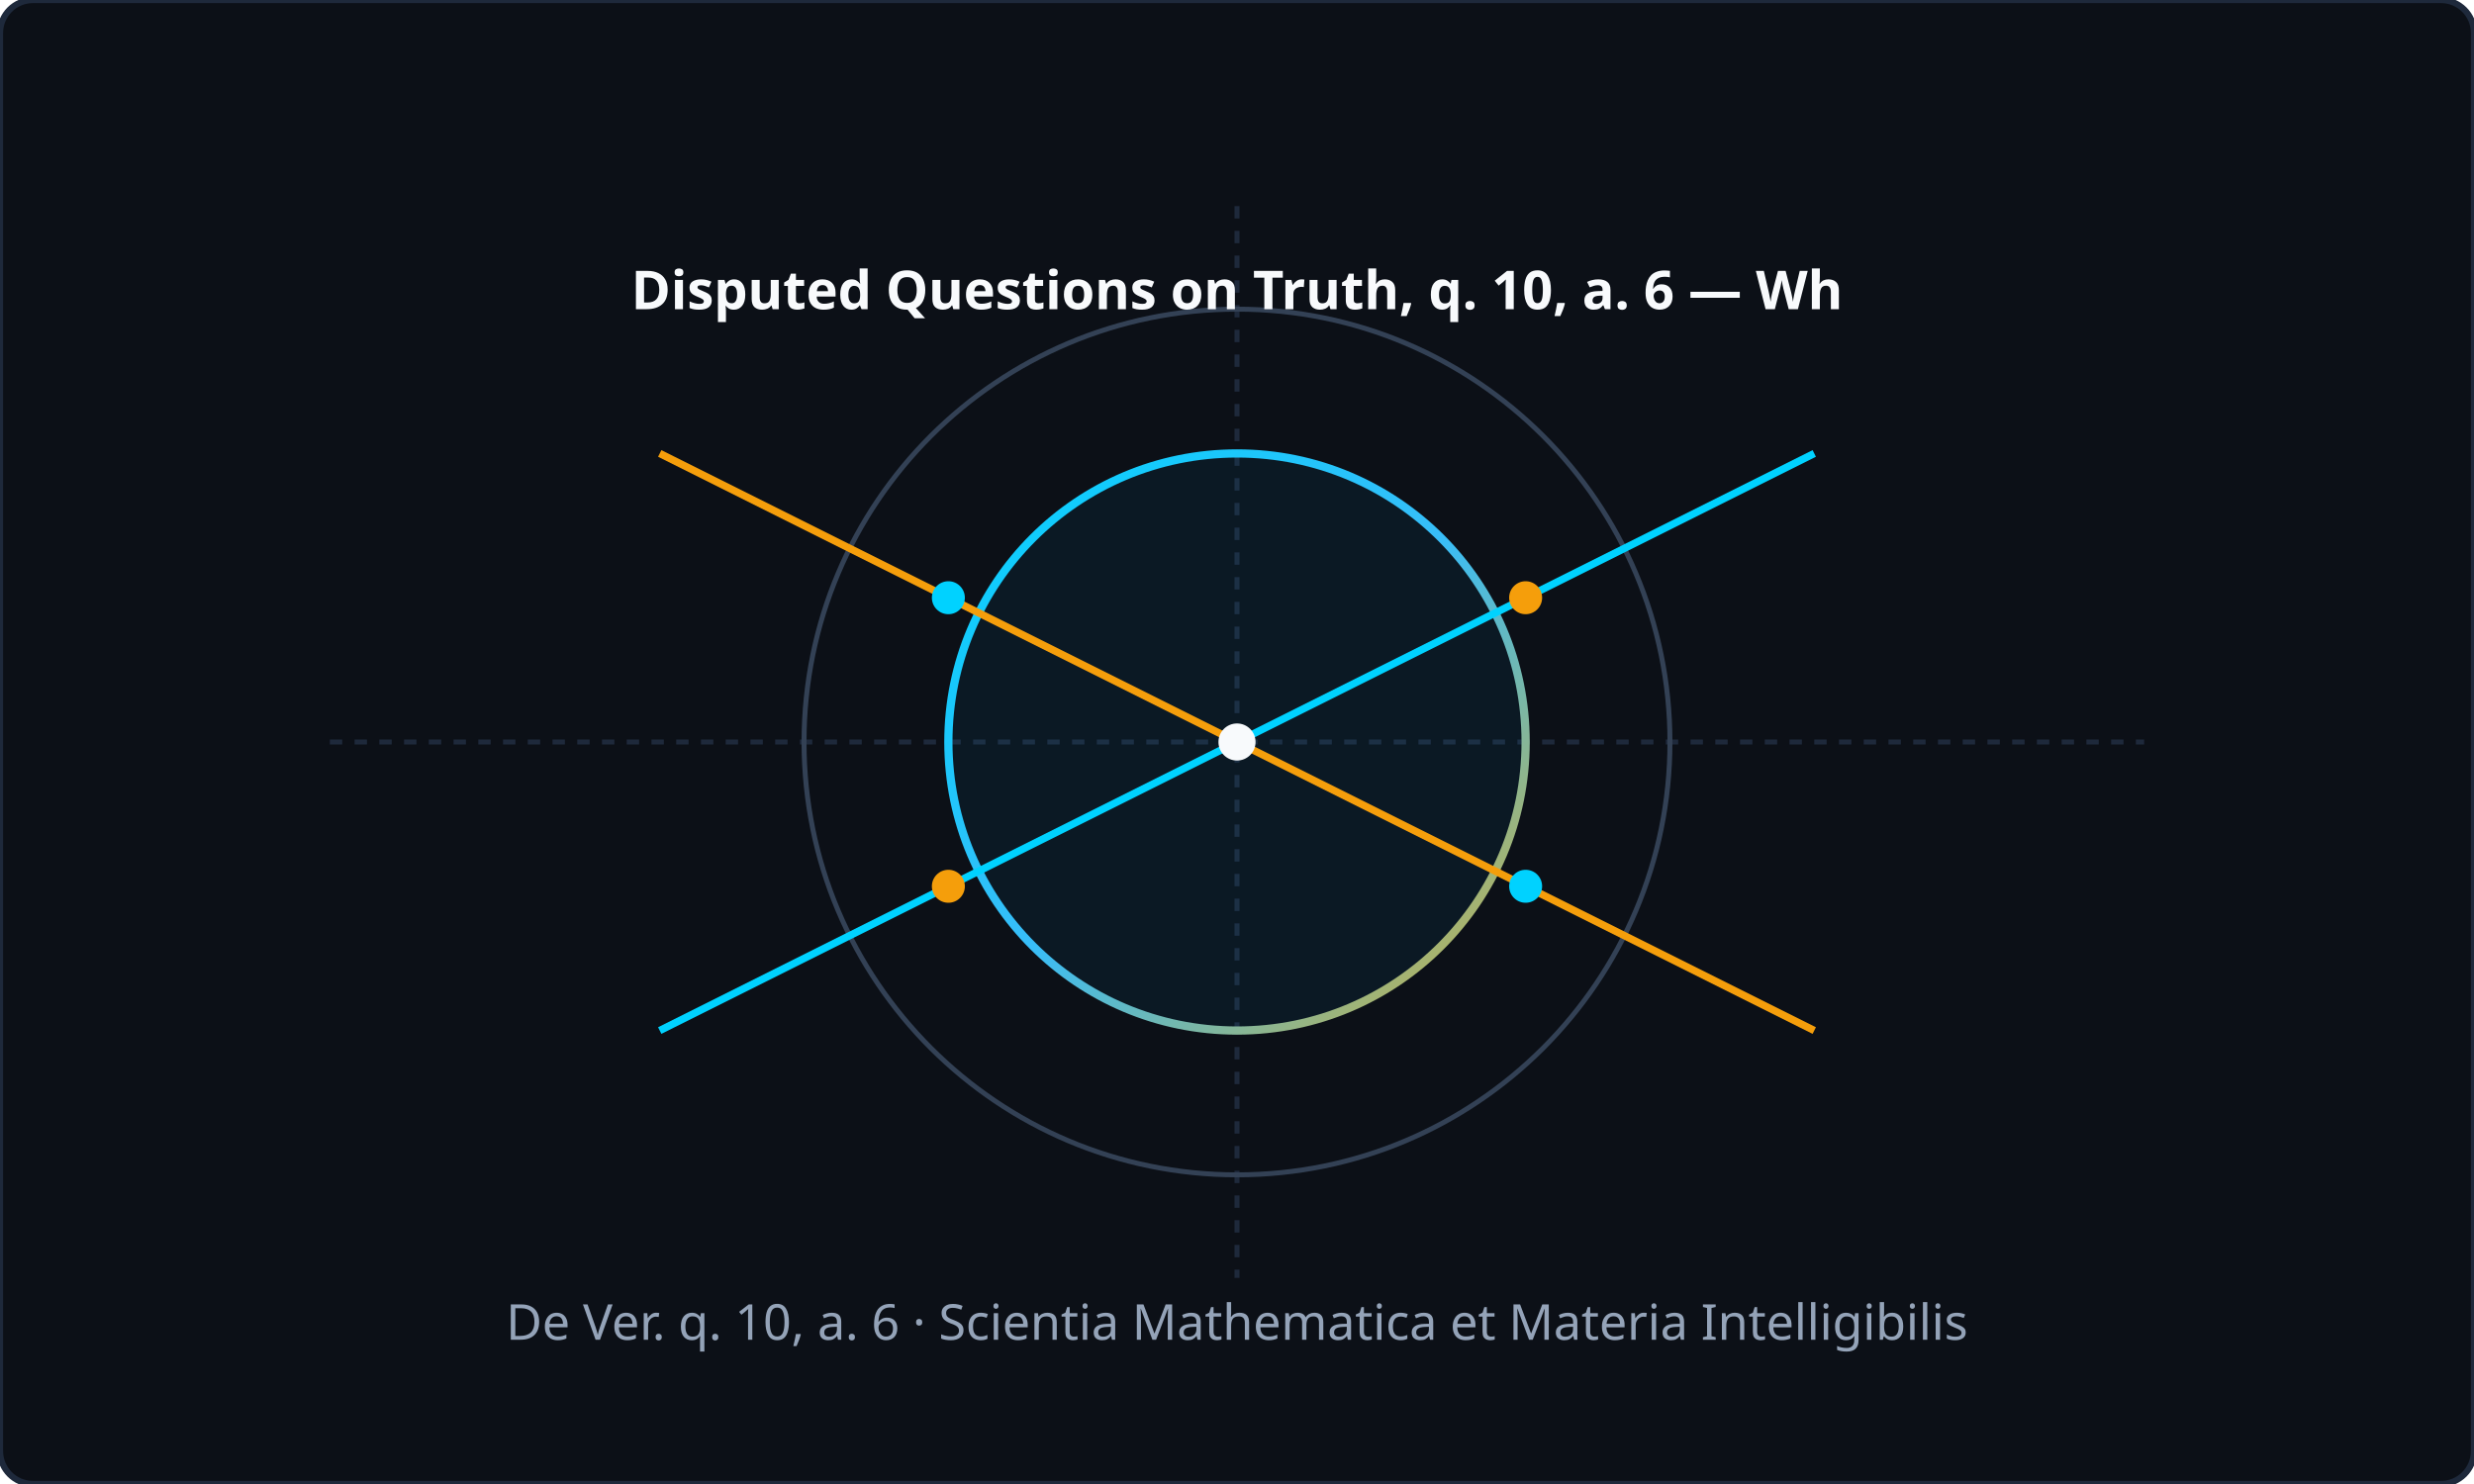
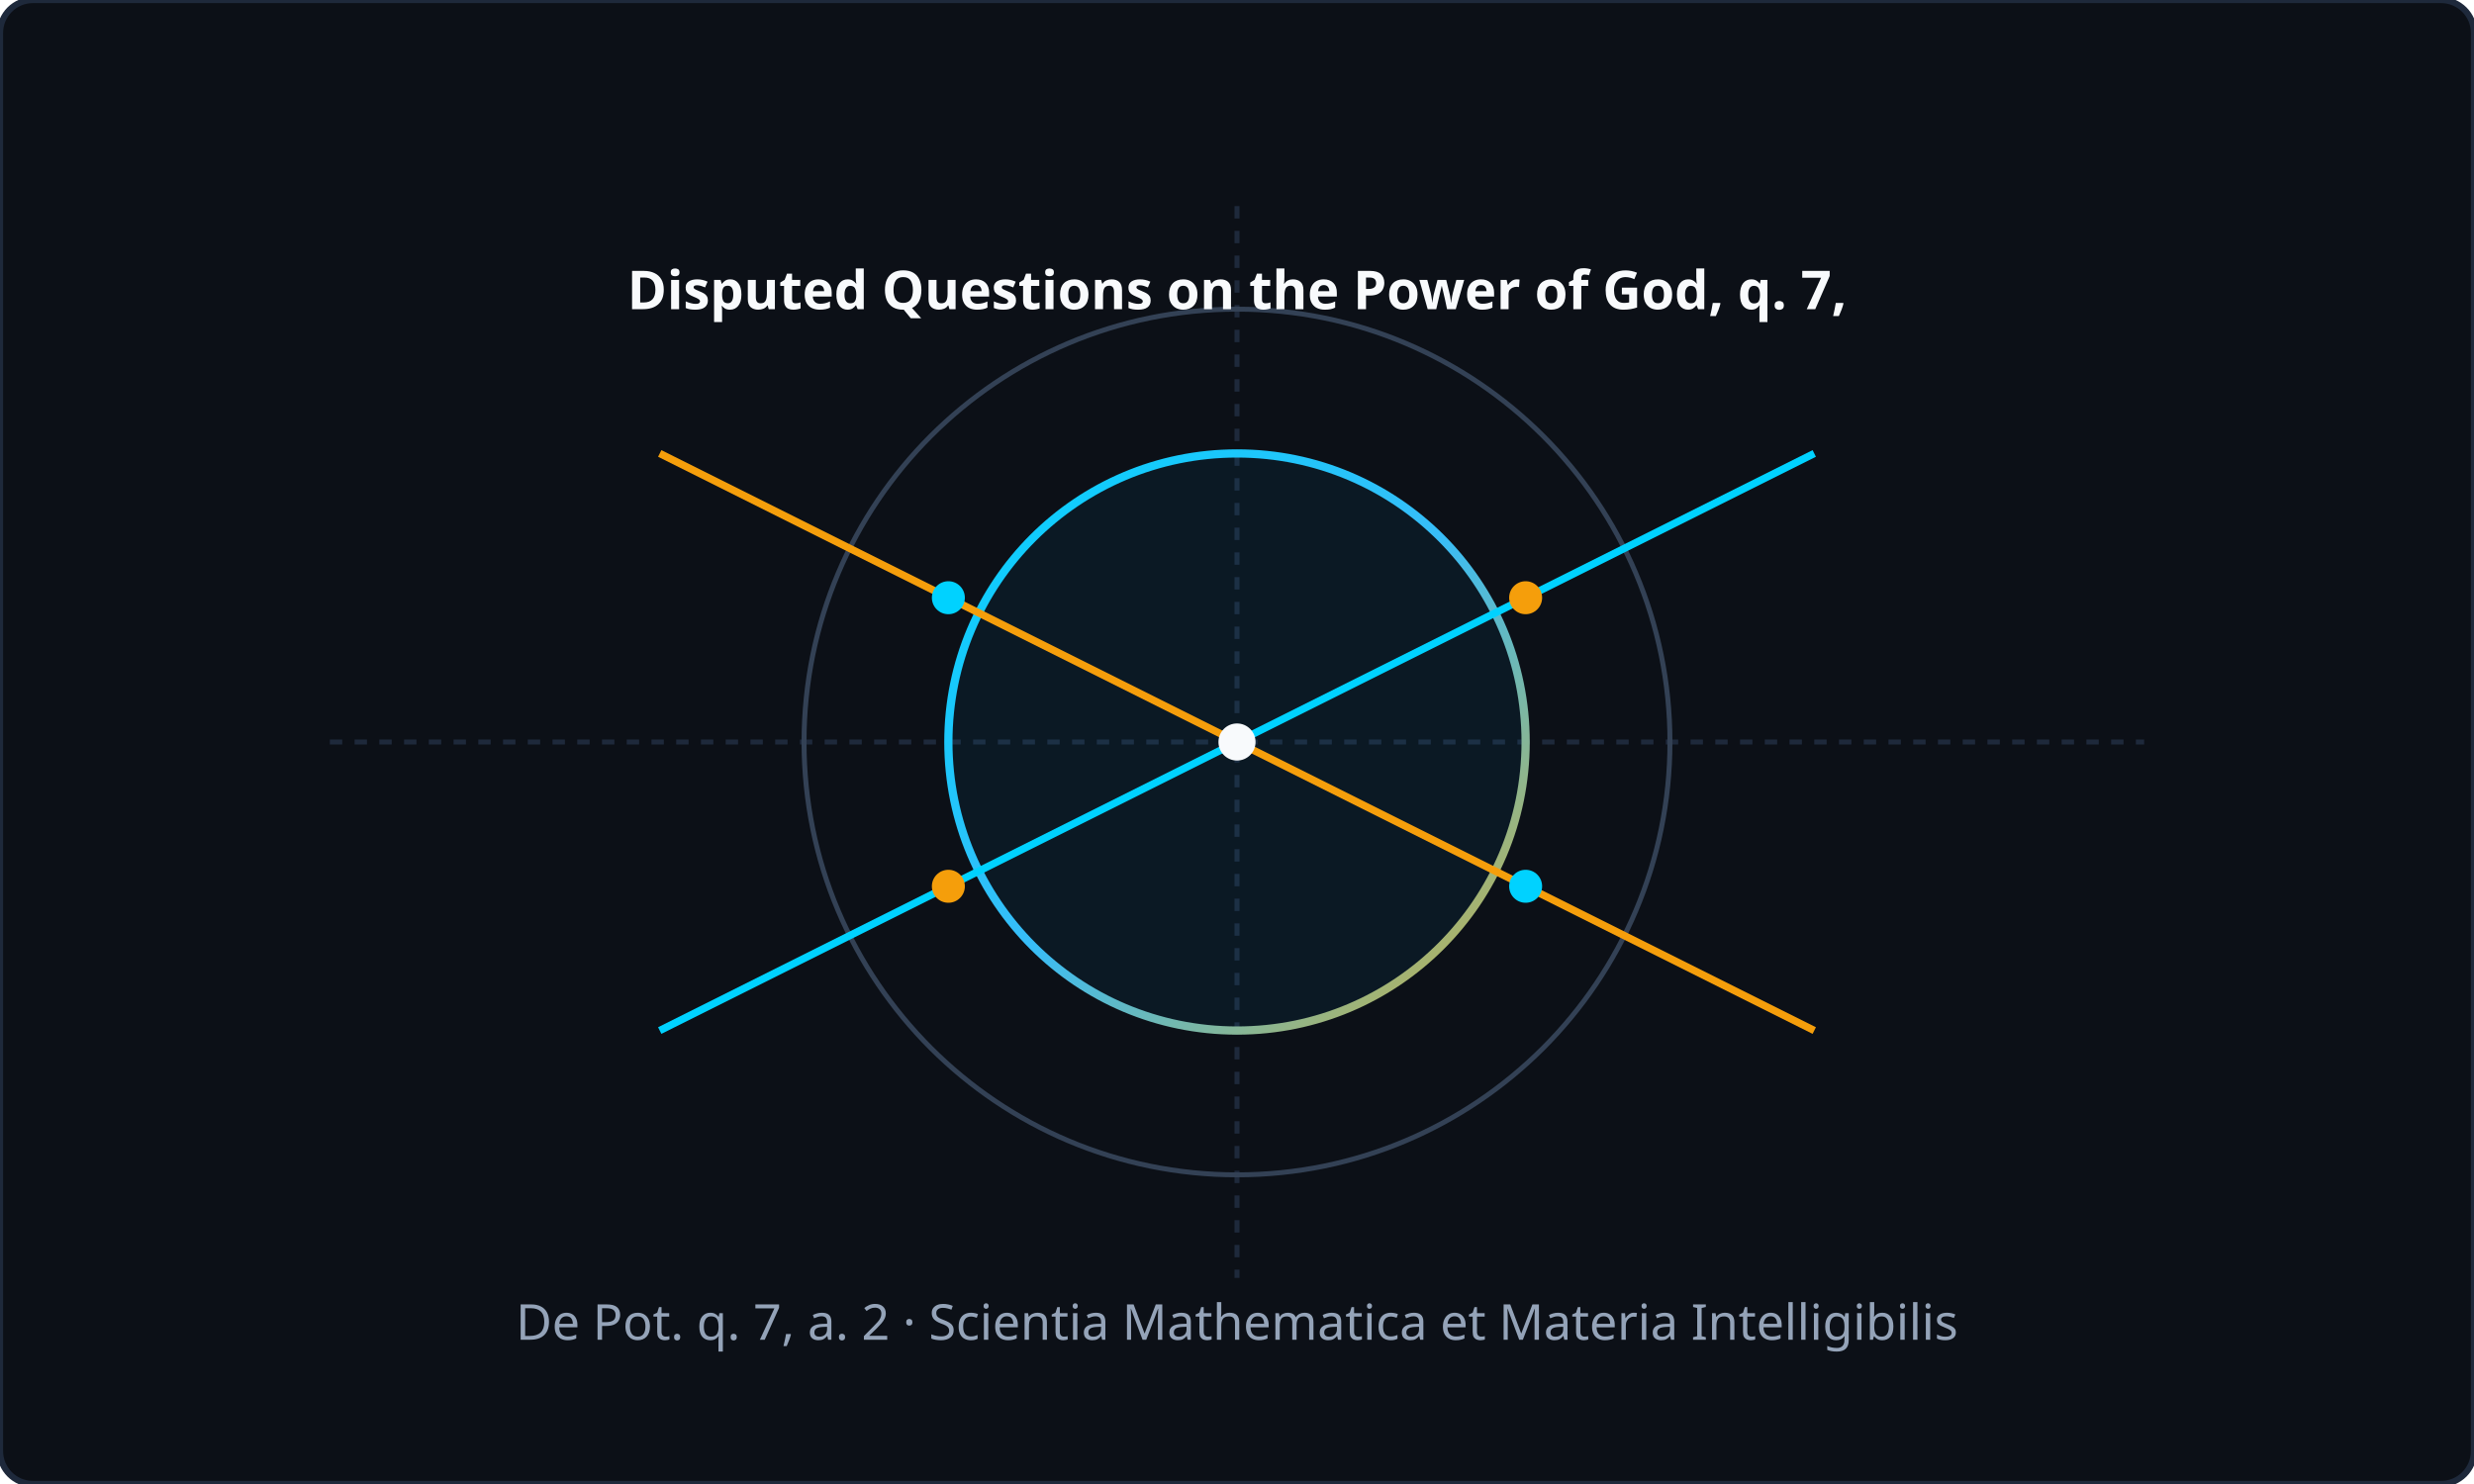
<svg xmlns="http://www.w3.org/2000/svg" viewBox="0 0 600 360" width="100%" height="auto">
  <rect width="600" height="360" rx="8" fill="#0c1017" stroke="#1e293b" stroke-width="1.5" />
  <defs>
    <linearGradient id="geomGrad" x1="0%" y1="0%" x2="100%" y2="100%">
      <stop offset="0%" stop-color="#00d2ff" />
      <stop offset="50%" stop-color="#38bdf8" />
      <stop offset="100%" stop-color="#d4af37" />
    </linearGradient>
  </defs>
  <line x1="80" y1="180" x2="520" y2="180" stroke="#1e293b" stroke-width="1.2" stroke-dasharray="3,3" />
  <line x1="300" y1="50" x2="300" y2="310" stroke="#1e293b" stroke-width="1.2" stroke-dasharray="3,3" />
  <circle cx="300" cy="180" r="105" fill="none" stroke="#334155" stroke-width="1.2" />
  <circle cx="300" cy="180" r="70" fill="#0284c7" fill-opacity="0.08" stroke="url(#geomGrad)" stroke-width="2" />
  <line x1="160" y1="110" x2="440" y2="250" stroke="#f59e0b" stroke-width="1.8" />
  <line x1="160" y1="250" x2="440" y2="110" stroke="#00d2ff" stroke-width="1.8" />
  <circle cx="300" cy="180" r="4.5" fill="#f8fafc" />
  <circle cx="230" cy="145" r="4" fill="#00d2ff" />
  <circle cx="370" cy="215" r="4" fill="#00d2ff" />
  <circle cx="230" cy="215" r="4" fill="#f59e0b" />
  <circle cx="370" cy="145" r="4" fill="#f59e0b" />
-   <text x="300" y="75" fill="#f8fafc" font-size="13" font-family="system-ui, sans-serif" text-anchor="middle" font-weight="600">Disputed Questions on Truth, q. 10, a. 6 — Wh</text>
-   <text x="300" y="325" fill="#94a3b8" font-size="12" font-family="system-ui, sans-serif" text-anchor="middle">De Ver. q. 10, a. 6 · Scientia Mathematica et Materia Intelligibilis</text>
+   <text x="300" y="75" fill="#f8fafc" font-size="13" font-family="system-ui, sans-serif" text-anchor="middle" font-weight="600">Disputed Questions on the Power of God, q. 7,</text>
+   <text x="300" y="325" fill="#94a3b8" font-size="12" font-family="system-ui, sans-serif" text-anchor="middle">De Pot. q. 7, a. 2 · Scientia Mathematica et Materia Intelligibilis</text>
</svg>
